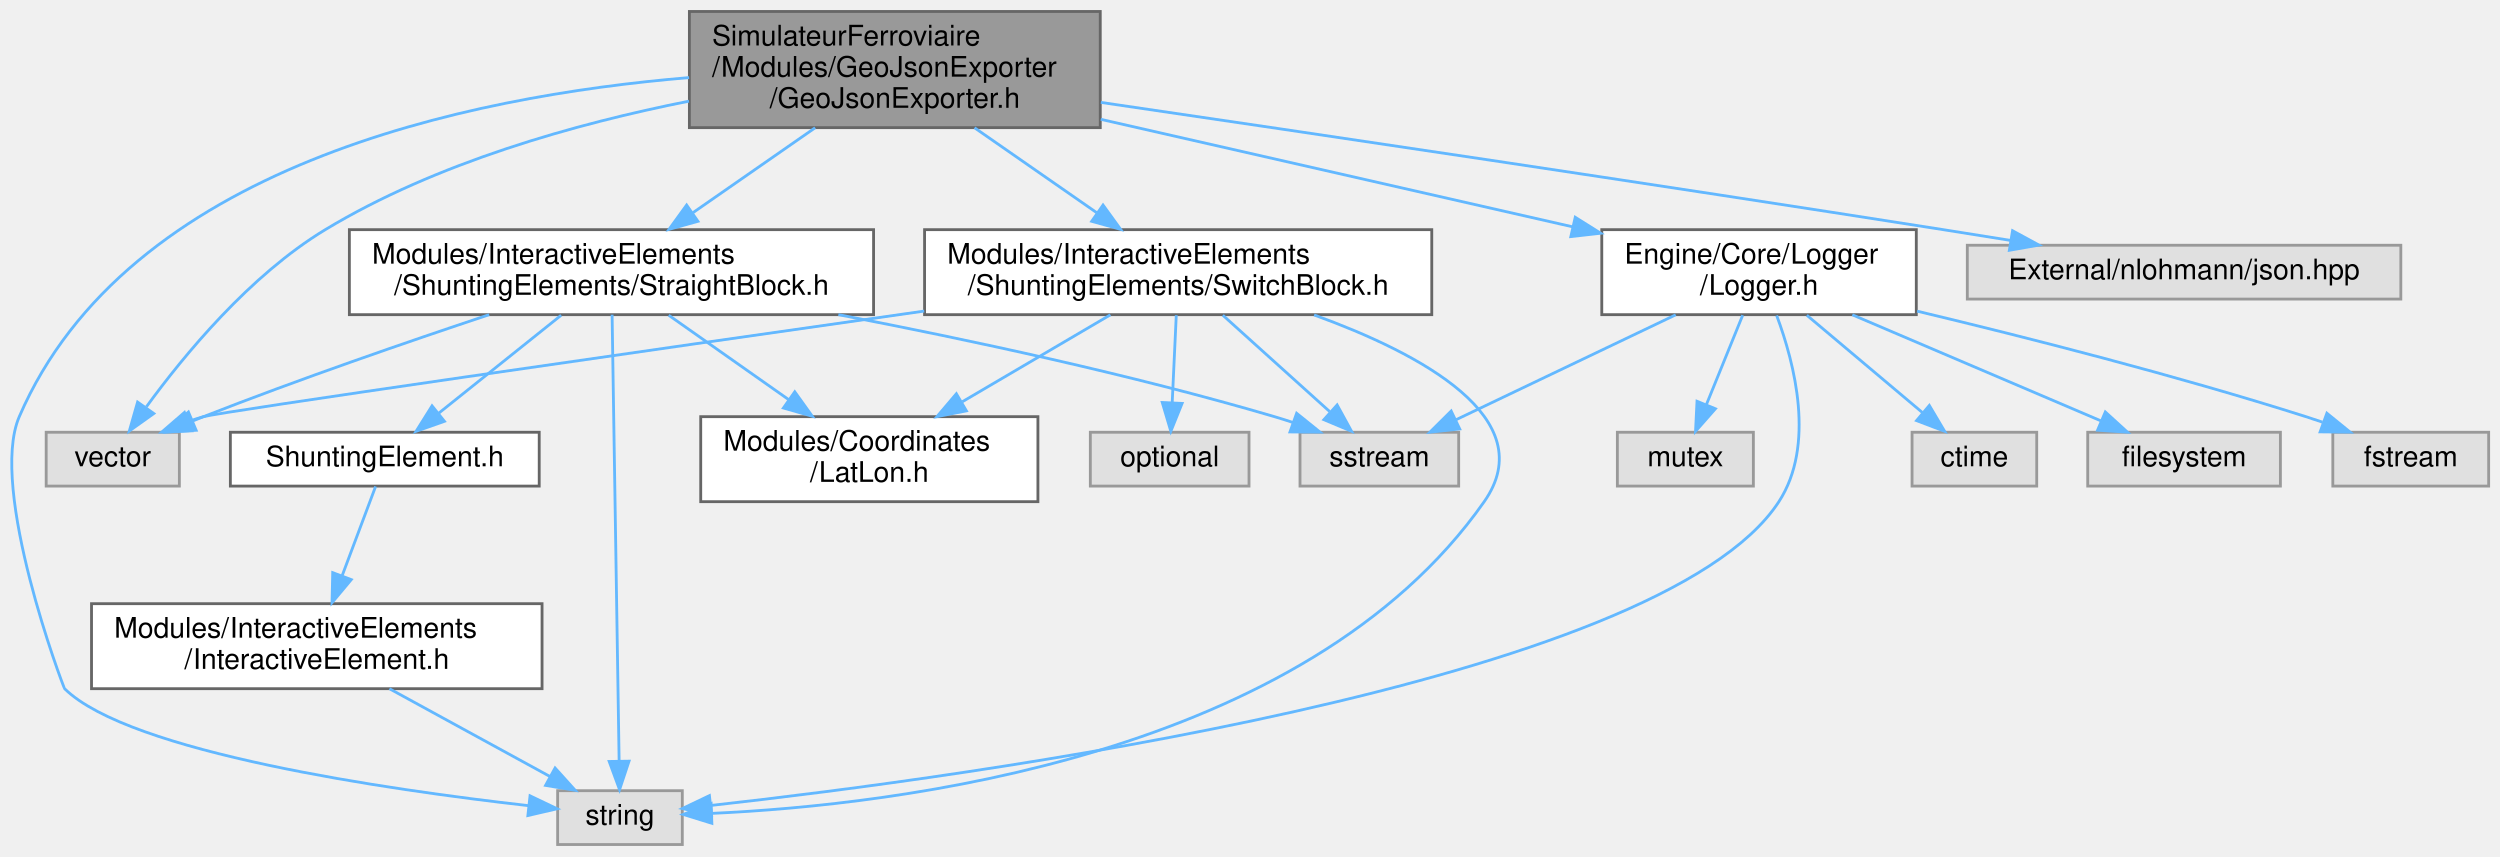
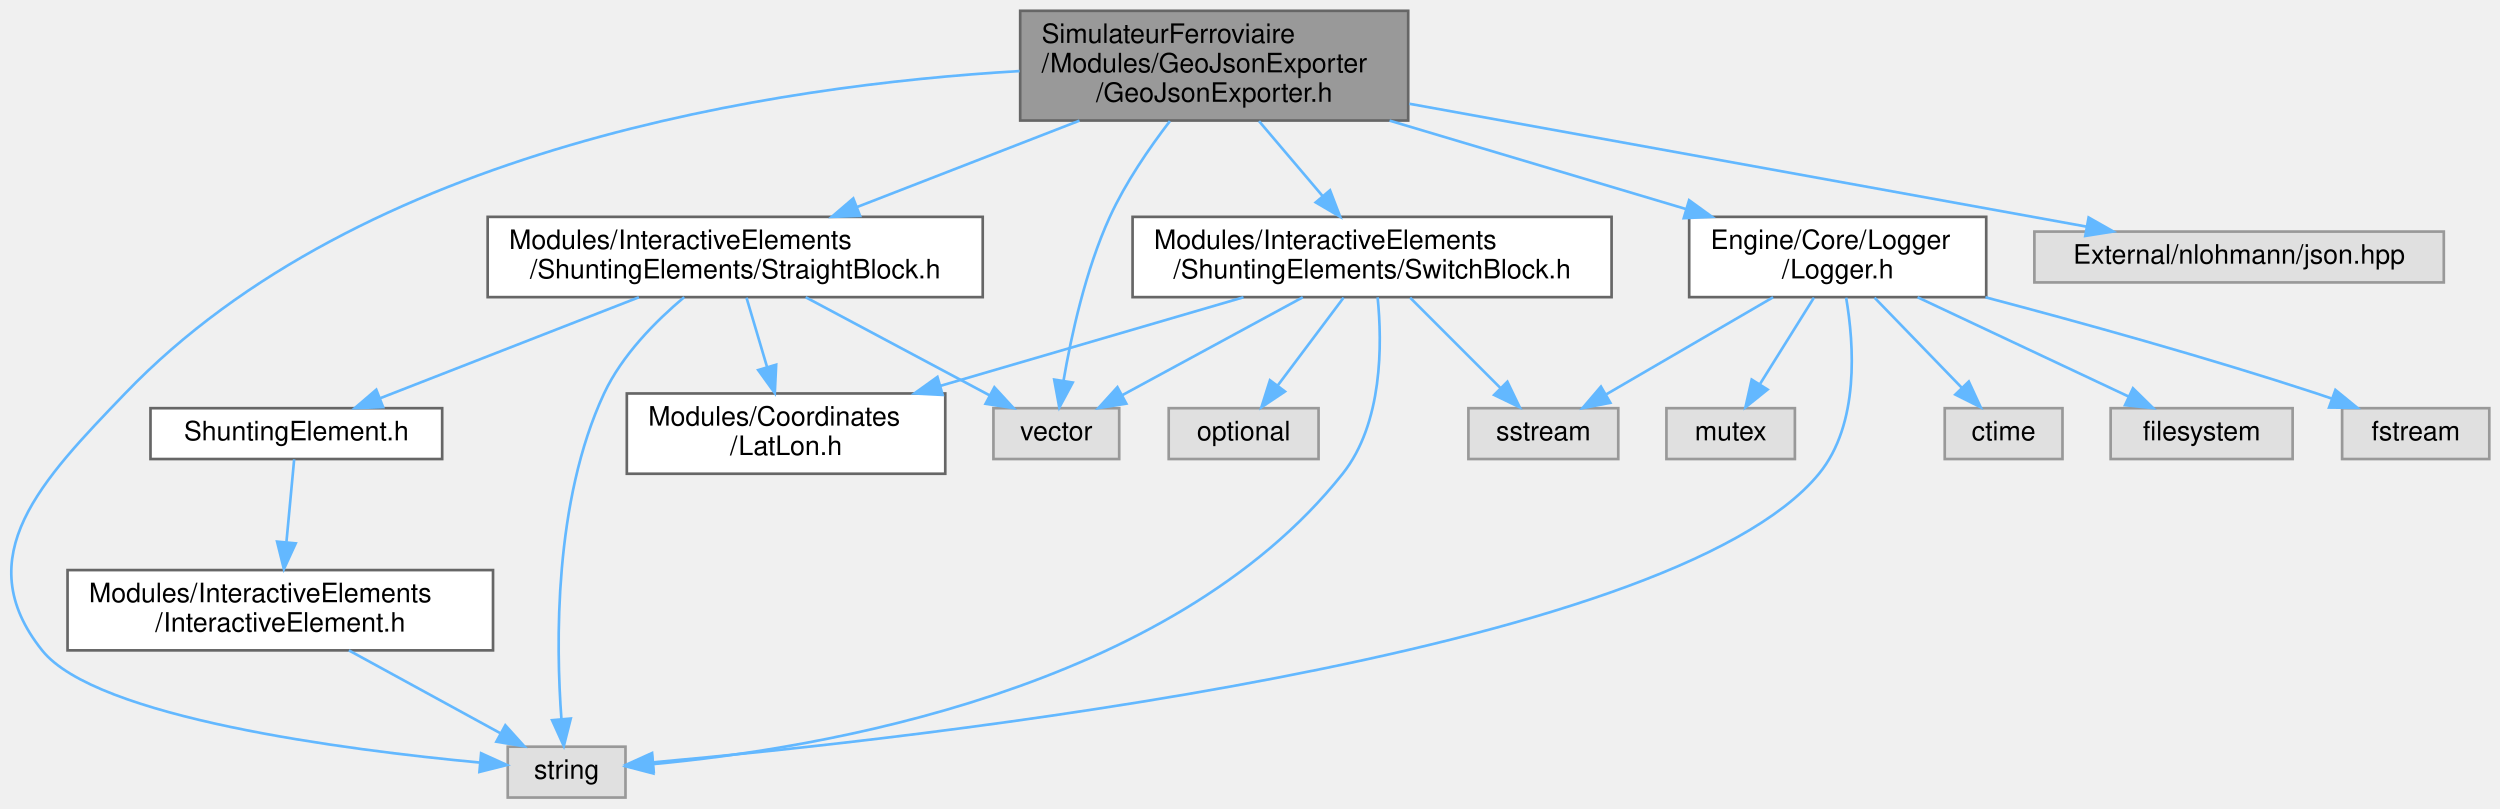
- <svg xmlns="http://www.w3.org/2000/svg" xmlns:xlink="http://www.w3.org/1999/xlink" width="882pt" height="302pt" viewBox="0.00 0.00 882.30 302.00">
+ <svg xmlns="http://www.w3.org/2000/svg" xmlns:xlink="http://www.w3.org/1999/xlink" width="934pt" height="302pt" viewBox="0.00 0.00 934.24 302.00">
  <g id="graph0" class="graph" transform="scale(1 1) rotate(0) translate(4 298)">
    <g id="Node000001" class="node">
      <g id="a_Node000001">
        <a xlink:title="Exporteur de topologie ferroviaire au format GeoJSON.">
-           <polygon fill="#999999" stroke="#666666" points="384.3,-294 239.3,-294 239.3,-253 384.3,-253 384.3,-294" />
-           <text text-anchor="start" x="247.3" y="-282" font-family="Helvetica,sans-Serif" font-size="10.00">SimulateurFerroviaire</text>
-           <text text-anchor="start" x="247.3" y="-271" font-family="Helvetica,sans-Serif" font-size="10.00">/Modules/GeoJsonExporter</text>
-           <text text-anchor="middle" x="311.8" y="-260" font-family="Helvetica,sans-Serif" font-size="10.00">/GeoJsonExporter.h</text>
+           <polygon fill="#999999" stroke="#666666" points="522.24,-294 377.24,-294 377.24,-253 522.24,-253 522.24,-294" />
+           <text text-anchor="start" x="385.24" y="-282" font-family="Helvetica,sans-Serif" font-size="10.00">SimulateurFerroviaire</text>
+           <text text-anchor="start" x="385.24" y="-271" font-family="Helvetica,sans-Serif" font-size="10.00">/Modules/GeoJsonExporter</text>
+           <text text-anchor="middle" x="449.74" y="-260" font-family="Helvetica,sans-Serif" font-size="10.00">/GeoJsonExporter.h</text>
        </a>
      </g>
    </g>
    <g id="Node000002" class="node">
      <g id="a_Node000002">
        <a xlink:title=" ">
-           <polygon fill="#e0e0e0" stroke="#999999" points="236.8,-19 192.8,-19 192.8,0 236.8,0 236.8,-19" />
-           <text text-anchor="middle" x="214.8" y="-7" font-family="Helvetica,sans-Serif" font-size="10.00">string</text>
+           <polygon fill="#e0e0e0" stroke="#999999" points="229.74,-19 185.74,-19 185.74,0 229.74,0 229.74,-19" />
+           <text text-anchor="middle" x="207.74" y="-7" font-family="Helvetica,sans-Serif" font-size="10.00">string</text>
        </a>
      </g>
    </g>
    <g id="edge1_Node000001_Node000002" class="edge">
      <g id="a_edge1_Node000001_Node000002">
        <a xlink:title=" ">
-           <path fill="none" stroke="#63b8ff" d="M239.2,-270.67C160.46,-264.09 40.89,-239.25 2.8,-151 -8.17,-125.57 18.44,-55.36 18.8,-55 41.66,-32.47 132.91,-19.34 182.43,-13.73" />
-           <polygon fill="#63b8ff" stroke="#63b8ff" points="183.06,-17.19 192.62,-12.62 182.3,-10.23 183.06,-17.19" />
+           <path fill="none" stroke="#63b8ff" d="M377.01,-271.48C285.92,-266.14 131.12,-243 42.74,-151 11.68,-118.67 -16.23,-90.04 11.74,-55 31.86,-29.8 125.12,-17.79 175.4,-13.06" />
+           <polygon fill="#63b8ff" stroke="#63b8ff" points="175.79,-16.54 185.44,-12.16 175.16,-9.57 175.79,-16.54" />
        </a>
      </g>
    </g>
    <g id="Node000003" class="node">
      <g id="a_Node000003">
        <a xlink:title=" ">
-           <polygon fill="#e0e0e0" stroke="#999999" points="59.3,-145.5 12.3,-145.5 12.3,-126.5 59.3,-126.5 59.3,-145.5" />
-           <text text-anchor="middle" x="35.8" y="-133.5" font-family="Helvetica,sans-Serif" font-size="10.00">vector</text>
+           <polygon fill="#e0e0e0" stroke="#999999" points="414.24,-145.5 367.24,-145.5 367.24,-126.5 414.24,-126.5 414.24,-145.5" />
+           <text text-anchor="middle" x="390.74" y="-133.5" font-family="Helvetica,sans-Serif" font-size="10.00">vector</text>
        </a>
      </g>
    </g>
    <g id="edge2_Node000001_Node000003" class="edge">
      <g id="a_edge2_Node000001_Node000003">
        <a xlink:title=" ">
-           <path fill="none" stroke="#63b8ff" d="M239.15,-262.35C199.14,-254.4 149.84,-240.59 110.8,-217 84.16,-200.9 60.95,-172.73 47.66,-154.48" />
-           <polygon fill="#63b8ff" stroke="#63b8ff" points="50.28,-152.11 41.65,-145.96 44.56,-156.15 50.28,-152.11" />
+           <path fill="none" stroke="#63b8ff" d="M433.19,-252.78C425.4,-242.63 416.57,-229.75 410.74,-217 401.65,-197.11 396.29,-172.47 393.44,-155.84" />
+           <polygon fill="#63b8ff" stroke="#63b8ff" points="396.87,-155.09 391.86,-145.75 389.95,-156.18 396.87,-155.09" />
        </a>
      </g>
    </g>
    <g id="Node000004" class="node">
      <g id="a_Node000004">
        <a xlink:href="StraightBlock_8h.html" target="_top" xlink:title="Modèle de domaine d'un bloc de voie droite (Straight).">
-           <polygon fill="white" stroke="#666666" points="304.3,-217 119.3,-217 119.3,-187 304.3,-187 304.3,-217" />
-           <text text-anchor="start" x="127.3" y="-205" font-family="Helvetica,sans-Serif" font-size="10.00">Modules/InteractiveElements</text>
-           <text text-anchor="middle" x="211.8" y="-194" font-family="Helvetica,sans-Serif" font-size="10.00">/ShuntingElements/StraightBlock.h</text>
+           <polygon fill="white" stroke="#666666" points="363.24,-217 178.24,-217 178.24,-187 363.24,-187 363.24,-217" />
+           <text text-anchor="start" x="186.24" y="-205" font-family="Helvetica,sans-Serif" font-size="10.00">Modules/InteractiveElements</text>
+           <text text-anchor="middle" x="270.74" y="-194" font-family="Helvetica,sans-Serif" font-size="10.00">/ShuntingElements/StraightBlock.h</text>
        </a>
      </g>
    </g>
    <g id="edge3_Node000001_Node000004" class="edge">
      <g id="a_edge3_Node000001_Node000004">
        <a xlink:title=" ">
-           <path fill="none" stroke="#63b8ff" d="M283.68,-252.96C270.22,-243.6 254.13,-232.42 240.58,-223.01" />
-           <polygon fill="#63b8ff" stroke="#63b8ff" points="242.31,-219.95 232.11,-217.11 238.32,-225.69 242.31,-219.95" />
-         </a>
-       </g>
-     </g>
-     <g id="Node000009" class="node">
-       <g id="a_Node000009">
-         <a xlink:href="SwitchBlock_8h.html" target="_top" xlink:title="Modèle de domaine d'un aiguillage ferroviaire à 3 branches (Switch).">
-           <polygon fill="white" stroke="#666666" points="501.3,-217 322.3,-217 322.3,-187 501.3,-187 501.3,-217" />
-           <text text-anchor="start" x="330.3" y="-205" font-family="Helvetica,sans-Serif" font-size="10.00">Modules/InteractiveElements</text>
-           <text text-anchor="middle" x="411.8" y="-194" font-family="Helvetica,sans-Serif" font-size="10.00">/ShuntingElements/SwitchBlock.h</text>
-         </a>
-       </g>
-     </g>
-     <g id="edge11_Node000001_Node000009" class="edge">
-       <g id="a_edge11_Node000001_Node000009">
-         <a xlink:title=" ">
-           <path fill="none" stroke="#63b8ff" d="M339.92,-252.96C353.38,-243.6 369.47,-232.42 383.02,-223.01" />
-           <polygon fill="#63b8ff" stroke="#63b8ff" points="385.28,-225.69 391.49,-217.11 381.28,-219.95 385.28,-225.69" />
+           <path fill="none" stroke="#63b8ff" d="M399.4,-252.96C373.27,-242.81 341.59,-230.51 316.21,-220.65" />
+           <polygon fill="#63b8ff" stroke="#63b8ff" points="317.4,-217.36 306.81,-217 314.86,-223.89 317.4,-217.36" />
+         </a>
+       </g>
+     </g>
+     <g id="Node000008" class="node">
+       <g id="a_Node000008">
+         <a xlink:href="SwitchBlock_8h.html" target="_top" xlink:title="Modèle de domaine d'un aiguillage ferroviaire à 3 branches.">
+           <polygon fill="white" stroke="#666666" points="598.24,-217 419.24,-217 419.24,-187 598.24,-187 598.24,-217" />
+           <text text-anchor="start" x="427.24" y="-205" font-family="Helvetica,sans-Serif" font-size="10.00">Modules/InteractiveElements</text>
+           <text text-anchor="middle" x="508.74" y="-194" font-family="Helvetica,sans-Serif" font-size="10.00">/ShuntingElements/SwitchBlock.h</text>
+         </a>
+       </g>
+     </g>
+     <g id="edge10_Node000001_Node000008" class="edge">
+       <g id="a_edge10_Node000001_Node000008">
+         <a xlink:title=" ">
+           <path fill="none" stroke="#63b8ff" d="M466.49,-252.77C473.9,-244.04 482.63,-233.75 490.23,-224.8" />
+           <polygon fill="#63b8ff" stroke="#63b8ff" points="493.02,-226.93 496.82,-217.04 487.68,-222.4 493.02,-226.93" />
        </a>
      </g>
    </g>
    <g id="Node000011" class="node">
      <g id="a_Node000011">
        <a xlink:href="Logger_8h.html" target="_top" xlink:title="Système de journalisation à 5 niveaux de trace, un fichier par moteur.">
-           <polygon fill="white" stroke="#666666" points="672.3,-217 561.3,-217 561.3,-187 672.3,-187 672.3,-217" />
-           <text text-anchor="start" x="569.3" y="-205" font-family="Helvetica,sans-Serif" font-size="10.00">Engine/Core/Logger</text>
-           <text text-anchor="middle" x="616.8" y="-194" font-family="Helvetica,sans-Serif" font-size="10.00">/Logger.h</text>
-         </a>
-       </g>
-     </g>
-     <g id="edge17_Node000001_Node000011" class="edge">
-       <g id="a_edge17_Node000001_Node000011">
-         <a xlink:title=" ">
-           <path fill="none" stroke="#63b8ff" d="M384.47,-255.94C435.07,-244.41 502.01,-229.16 551.04,-217.99" />
-           <polygon fill="#63b8ff" stroke="#63b8ff" points="551.93,-221.37 560.9,-215.74 550.38,-214.55 551.93,-221.37" />
+           <polygon fill="white" stroke="#666666" points="738.24,-217 627.24,-217 627.24,-187 738.24,-187 738.24,-217" />
+           <text text-anchor="start" x="635.24" y="-205" font-family="Helvetica,sans-Serif" font-size="10.00">Engine/Core/Logger</text>
+           <text text-anchor="middle" x="682.74" y="-194" font-family="Helvetica,sans-Serif" font-size="10.00">/Logger.h</text>
+         </a>
+       </g>
+     </g>
+     <g id="edge16_Node000001_Node000011" class="edge">
+       <g id="a_edge16_Node000001_Node000011">
+         <a xlink:title=" ">
+           <path fill="none" stroke="#63b8ff" d="M515.27,-252.96C550.18,-242.54 592.7,-229.86 626.17,-219.88" />
+           <polygon fill="#63b8ff" stroke="#63b8ff" points="627.21,-223.22 635.79,-217 625.21,-216.51 627.21,-223.22" />
        </a>
      </g>
    </g>
    <g id="Node000016" class="node">
      <g id="a_Node000016">
        <a xlink:title=" ">
-           <polygon fill="#e0e0e0" stroke="#999999" points="843.3,-211.5 690.3,-211.5 690.3,-192.5 843.3,-192.5 843.3,-211.5" />
-           <text text-anchor="middle" x="766.8" y="-199.5" font-family="Helvetica,sans-Serif" font-size="10.00">External/nlohmann/json.hpp</text>
-         </a>
-       </g>
-     </g>
-     <g id="edge24_Node000001_Node000016" class="edge">
-       <g id="a_edge24_Node000001_Node000016">
-         <a xlink:title=" ">
-           <path fill="none" stroke="#63b8ff" d="M384.51,-261.91C459.16,-250.96 578.65,-233.23 681.8,-217 689.49,-215.79 697.56,-214.49 705.55,-213.2" />
-           <polygon fill="#63b8ff" stroke="#63b8ff" points="706.27,-216.62 715.58,-211.56 705.14,-209.72 706.27,-216.62" />
-         </a>
-       </g>
-     </g>
-     <g id="edge5_Node000004_Node000002" class="edge">
-       <g id="a_edge5_Node000004_Node000002">
-         <a xlink:title=" ">
-           <path fill="none" stroke="#63b8ff" d="M212.02,-186.99C212.55,-153.35 213.89,-67.97 214.5,-29.64" />
-           <polygon fill="#63b8ff" stroke="#63b8ff" points="218,-29.42 214.66,-19.36 211,-29.31 218,-29.42" />
-         </a>
-       </g>
-     </g>
-     <g id="edge6_Node000004_Node000003" class="edge">
-       <g id="a_edge6_Node000004_Node000003">
-         <a xlink:title=" ">
-           <path fill="none" stroke="#63b8ff" d="M168.63,-186.99C139.86,-177.42 101.31,-164.13 67.8,-151 66.59,-150.53 65.36,-150.04 64.13,-149.53" />
-           <polygon fill="#63b8ff" stroke="#63b8ff" points="65.22,-146.2 54.65,-145.54 62.5,-152.65 65.22,-146.2" />
+           <polygon fill="#e0e0e0" stroke="#999999" points="909.24,-211.5 756.24,-211.5 756.24,-192.5 909.24,-192.5 909.24,-211.5" />
+           <text text-anchor="middle" x="832.74" y="-199.5" font-family="Helvetica,sans-Serif" font-size="10.00">External/nlohmann/json.hpp</text>
+         </a>
+       </g>
+     </g>
+     <g id="edge23_Node000001_Node000016" class="edge">
+       <g id="a_edge23_Node000001_Node000016">
+         <a xlink:title=" ">
+           <path fill="none" stroke="#63b8ff" d="M522.68,-259.26C596.28,-245.91 708.39,-225.56 775.72,-213.35" />
+           <polygon fill="#63b8ff" stroke="#63b8ff" points="776.51,-216.76 785.73,-211.53 775.26,-209.87 776.51,-216.76" />
+         </a>
+       </g>
+     </g>
+     <g id="edge4_Node000004_Node000002" class="edge">
+       <g id="a_edge4_Node000004_Node000002">
+         <a xlink:title=" ">
+           <path fill="none" stroke="#63b8ff" d="M251.68,-186.99C240.96,-177.98 228.43,-165.31 221.74,-151 202.95,-110.79 203.73,-57.18 205.81,-29.24" />
+           <polygon fill="#63b8ff" stroke="#63b8ff" points="209.29,-29.52 206.69,-19.25 202.32,-28.9 209.29,-29.52" />
+         </a>
+       </g>
+     </g>
+     <g id="edge5_Node000004_Node000003" class="edge">
+       <g id="a_edge5_Node000004_Node000003">
+         <a xlink:title=" ">
+           <path fill="none" stroke="#63b8ff" d="M297.08,-186.95C317.56,-176.03 345.8,-160.97 365.9,-150.25" />
+           <polygon fill="#63b8ff" stroke="#63b8ff" points="367.6,-153.31 374.77,-145.52 364.3,-147.14 367.6,-153.31" />
        </a>
      </g>
    </g>
    <g id="Node000005" class="node">
      <g id="a_Node000005">
-         <a xlink:title=" ">
-           <polygon fill="#e0e0e0" stroke="#999999" points="510.8,-145.5 454.8,-145.5 454.8,-126.5 510.8,-126.5 510.8,-145.5" />
-           <text text-anchor="middle" x="482.8" y="-133.5" font-family="Helvetica,sans-Serif" font-size="10.00">sstream</text>
-         </a>
-       </g>
-     </g>
-     <g id="edge4_Node000004_Node000005" class="edge">
-       <g id="a_edge4_Node000004_Node000005">
-         <a xlink:title=" ">
-           <path fill="none" stroke="#63b8ff" d="M291.88,-187C337.43,-178.26 395.29,-165.86 445.8,-151 447.94,-150.37 450.13,-149.67 452.33,-148.94" />
-           <polygon fill="#63b8ff" stroke="#63b8ff" points="453.61,-152.2 461.86,-145.55 451.26,-145.61 453.61,-152.2" />
+         <a xlink:href="ShuntingElement_8h.html" target="_top" xlink:title="Interface abstraite pour tous les éléments de shuntage ferroviaire.">
+           <polygon fill="white" stroke="#666666" points="161.24,-145.5 52.24,-145.5 52.24,-126.5 161.24,-126.5 161.24,-145.5" />
+           <text text-anchor="middle" x="106.74" y="-133.5" font-family="Helvetica,sans-Serif" font-size="10.00">ShuntingElement.h</text>
+         </a>
+       </g>
+     </g>
+     <g id="edge6_Node000004_Node000005" class="edge">
+       <g id="a_edge6_Node000004_Node000005">
+         <a xlink:title=" ">
+           <path fill="none" stroke="#63b8ff" d="M234.75,-186.95C205.86,-175.68 165.71,-160.01 138.12,-149.25" />
+           <polygon fill="#63b8ff" stroke="#63b8ff" points="139.16,-145.89 128.57,-145.52 136.61,-152.41 139.16,-145.89" />
+         </a>
+       </g>
+     </g>
+     <g id="Node000007" class="node">
+       <g id="a_Node000007">
+         <a xlink:href="LatLon_8h.html" target="_top" xlink:title="Représentation d'une coordonnée géographique WGS-84 (latitude, longitude).">
+           <polygon fill="white" stroke="#666666" points="349.24,-151 230.24,-151 230.24,-121 349.24,-121 349.24,-151" />
+           <text text-anchor="start" x="238.24" y="-139" font-family="Helvetica,sans-Serif" font-size="10.00">Modules/Coordinates</text>
+           <text text-anchor="middle" x="289.74" y="-128" font-family="Helvetica,sans-Serif" font-size="10.00">/LatLon.h</text>
+         </a>
+       </g>
+     </g>
+     <g id="edge9_Node000004_Node000007" class="edge">
+       <g id="a_edge9_Node000004_Node000007">
+         <a xlink:title=" ">
+           <path fill="none" stroke="#63b8ff" d="M274.96,-186.8C277.22,-179.17 280.07,-169.57 282.66,-160.84" />
+           <polygon fill="#63b8ff" stroke="#63b8ff" points="286.05,-161.75 285.54,-151.16 279.34,-159.75 286.05,-161.75" />
        </a>
      </g>
    </g>
    <g id="Node000006" class="node">
      <g id="a_Node000006">
-         <a xlink:href="ShuntingElement_8h.html" target="_top" xlink:title="Interface abstraite pour tous les éléments de shuntage ferroviaire.">
-           <polygon fill="white" stroke="#666666" points="186.3,-145.5 77.3,-145.5 77.3,-126.5 186.3,-126.5 186.3,-145.5" />
-           <text text-anchor="middle" x="131.8" y="-133.5" font-family="Helvetica,sans-Serif" font-size="10.00">ShuntingElement.h</text>
-         </a>
-       </g>
-     </g>
-     <g id="edge7_Node000004_Node000006" class="edge">
-       <g id="a_edge7_Node000004_Node000006">
-         <a xlink:title=" ">
-           <path fill="none" stroke="#63b8ff" d="M194.04,-186.8C181.21,-176.53 163.88,-162.67 150.77,-152.18" />
-           <polygon fill="#63b8ff" stroke="#63b8ff" points="152.85,-149.36 142.85,-145.84 148.48,-154.82 152.85,-149.36" />
-         </a>
-       </g>
-     </g>
-     <g id="Node000008" class="node">
-       <g id="a_Node000008">
-         <a xlink:href="LatLon_8h.html" target="_top" xlink:title="Représentation d'une coordonnée géographique WGS-84 (latitude, longitude).">
-           <polygon fill="white" stroke="#666666" points="362.3,-151 243.3,-151 243.3,-121 362.3,-121 362.3,-151" />
-           <text text-anchor="start" x="251.3" y="-139" font-family="Helvetica,sans-Serif" font-size="10.00">Modules/Coordinates</text>
-           <text text-anchor="middle" x="302.8" y="-128" font-family="Helvetica,sans-Serif" font-size="10.00">/LatLon.h</text>
-         </a>
-       </g>
-     </g>
-     <g id="edge10_Node000004_Node000008" class="edge">
-       <g id="a_edge10_Node000004_Node000008">
-         <a xlink:title=" ">
-           <path fill="none" stroke="#63b8ff" d="M232,-186.8C244.48,-178.01 260.7,-166.61 274.46,-156.93" />
-           <polygon fill="#63b8ff" stroke="#63b8ff" points="276.49,-159.78 282.66,-151.16 272.47,-154.05 276.49,-159.78" />
-         </a>
-       </g>
-     </g>
-     <g id="Node000007" class="node">
-       <g id="a_Node000007">
        <a xlink:href="InteractiveElement_8h.html" target="_top" xlink:title="Classe de base abstraite pour tous les éléments interactifs ferroviaires.">
-           <polygon fill="white" stroke="#666666" points="187.3,-85 28.3,-85 28.3,-55 187.3,-55 187.3,-85" />
-           <text text-anchor="start" x="36.3" y="-73" font-family="Helvetica,sans-Serif" font-size="10.00">Modules/InteractiveElements</text>
-           <text text-anchor="middle" x="107.8" y="-62" font-family="Helvetica,sans-Serif" font-size="10.00">/InteractiveElement.h</text>
-         </a>
-       </g>
-     </g>
-     <g id="edge8_Node000006_Node000007" class="edge">
-       <g id="a_edge8_Node000006_Node000007">
-         <a xlink:title=" ">
-           <path fill="none" stroke="#63b8ff" d="M128.56,-126.37C125.55,-118.32 120.9,-105.94 116.77,-94.93" />
-           <polygon fill="#63b8ff" stroke="#63b8ff" points="119.97,-93.49 113.18,-85.36 113.42,-95.95 119.97,-93.49" />
-         </a>
-       </g>
-     </g>
-     <g id="edge9_Node000007_Node000002" class="edge">
-       <g id="a_edge9_Node000007_Node000002">
-         <a xlink:title=" ">
-           <path fill="none" stroke="#63b8ff" d="M133.43,-54.99C150.64,-45.58 173.2,-33.24 190.2,-23.95" />
-           <polygon fill="#63b8ff" stroke="#63b8ff" points="191.9,-27.01 199,-19.14 188.54,-20.87 191.9,-27.01" />
-         </a>
-       </g>
-     </g>
-     <g id="edge14_Node000009_Node000002" class="edge">
-       <g id="a_edge14_Node000009_Node000002">
-         <a xlink:title=" ">
-           <path fill="none" stroke="#63b8ff" d="M459.77,-186.9C497.44,-173.25 540.37,-150.32 519.8,-121 456.54,-30.8 311.88,-13.93 247.15,-10.99" />
-           <polygon fill="#63b8ff" stroke="#63b8ff" points="247.23,-7.49 237.11,-10.62 246.97,-14.48 247.23,-7.49" />
-         </a>
-       </g>
-     </g>
-     <g id="edge15_Node000009_Node000003" class="edge">
-       <g id="a_edge15_Node000009_Node000003">
-         <a xlink:title=" ">
-           <path fill="none" stroke="#63b8ff" d="M322.18,-188.27C222.32,-174.04 73.94,-152.75 67.8,-151 66.12,-150.52 64.41,-149.97 62.69,-149.37" />
-           <polygon fill="#63b8ff" stroke="#63b8ff" points="63.68,-146 53.09,-145.57 61.1,-152.5 63.68,-146" />
-         </a>
-       </g>
-     </g>
-     <g id="edge13_Node000009_Node000005" class="edge">
-       <g id="a_edge13_Node000009_Node000005">
-         <a xlink:title=" ">
-           <path fill="none" stroke="#63b8ff" d="M427.56,-186.8C438.73,-176.72 453.74,-163.19 465.29,-152.78" />
-           <polygon fill="#63b8ff" stroke="#63b8ff" points="467.9,-155.14 472.99,-145.84 463.22,-149.94 467.9,-155.14" />
-         </a>
-       </g>
-     </g>
-     <g id="edge16_Node000009_Node000008" class="edge">
-       <g id="a_edge16_Node000009_Node000008">
-         <a xlink:title=" ">
-           <path fill="none" stroke="#63b8ff" d="M387.88,-186.95C372.55,-177.95 352.44,-166.14 335.62,-156.27" />
-           <polygon fill="#63b8ff" stroke="#63b8ff" points="337.06,-153.06 326.66,-151.01 333.52,-159.09 337.06,-153.06" />
+           <polygon fill="white" stroke="#666666" points="180.24,-85 21.24,-85 21.24,-55 180.24,-55 180.24,-85" />
+           <text text-anchor="start" x="29.24" y="-73" font-family="Helvetica,sans-Serif" font-size="10.00">Modules/InteractiveElements</text>
+           <text text-anchor="middle" x="100.74" y="-62" font-family="Helvetica,sans-Serif" font-size="10.00">/InteractiveElement.h</text>
+         </a>
+       </g>
+     </g>
+     <g id="edge7_Node000005_Node000006" class="edge">
+       <g id="a_edge7_Node000005_Node000006">
+         <a xlink:title=" ">
+           <path fill="none" stroke="#63b8ff" d="M105.93,-126.37C105.19,-118.49 104.07,-106.45 103.05,-95.6" />
+           <polygon fill="#63b8ff" stroke="#63b8ff" points="106.51,-94.99 102.09,-85.36 99.54,-95.64 106.51,-94.99" />
+         </a>
+       </g>
+     </g>
+     <g id="edge8_Node000006_Node000002" class="edge">
+       <g id="a_edge8_Node000006_Node000002">
+         <a xlink:title=" ">
+           <path fill="none" stroke="#63b8ff" d="M126.37,-54.99C143.59,-45.58 166.14,-33.24 183.14,-23.95" />
+           <polygon fill="#63b8ff" stroke="#63b8ff" points="184.84,-27.01 191.94,-19.14 181.49,-20.87 184.84,-27.01" />
+         </a>
+       </g>
+     </g>
+     <g id="edge13_Node000008_Node000002" class="edge">
+       <g id="a_edge13_Node000008_Node000002">
+         <a xlink:title=" ">
+           <path fill="none" stroke="#63b8ff" d="M510.81,-186.91C512.56,-169.5 512.75,-139.88 497.74,-121 433.06,-39.64 301.18,-18.15 240.11,-12.5" />
+           <polygon fill="#63b8ff" stroke="#63b8ff" points="240.16,-8.99 229.9,-11.65 239.58,-15.97 240.16,-8.99" />
+         </a>
+       </g>
+     </g>
+     <g id="edge14_Node000008_Node000003" class="edge">
+       <g id="a_edge14_Node000008_Node000003">
+         <a xlink:title=" ">
+           <path fill="none" stroke="#63b8ff" d="M482.85,-186.95C462.79,-176.08 435.19,-161.11 415.44,-150.4" />
+           <polygon fill="#63b8ff" stroke="#63b8ff" points="416.9,-147.21 406.45,-145.52 413.57,-153.36 416.9,-147.21" />
+         </a>
+       </g>
+     </g>
+     <g id="edge15_Node000008_Node000007" class="edge">
+       <g id="a_edge15_Node000008_Node000007">
+         <a xlink:title=" ">
+           <path fill="none" stroke="#63b8ff" d="M460.68,-186.95C427.31,-177.2 382.67,-164.16 347.38,-153.84" />
+           <polygon fill="#63b8ff" stroke="#63b8ff" points="348.27,-150.46 337.69,-151.01 346.31,-157.18 348.27,-150.46" />
+         </a>
+       </g>
+     </g>
+     <g id="Node000009" class="node">
+       <g id="a_Node000009">
+         <a xlink:title=" ">
+           <polygon fill="#e0e0e0" stroke="#999999" points="488.74,-145.5 432.74,-145.5 432.74,-126.5 488.74,-126.5 488.74,-145.5" />
+           <text text-anchor="middle" x="460.74" y="-133.5" font-family="Helvetica,sans-Serif" font-size="10.00">optional</text>
+         </a>
+       </g>
+     </g>
+     <g id="edge11_Node000008_Node000009" class="edge">
+       <g id="a_edge11_Node000008_Node000009">
+         <a xlink:title=" ">
+           <path fill="none" stroke="#63b8ff" d="M498.09,-186.8C490.83,-177.11 481.17,-164.24 473.5,-154.01" />
+           <polygon fill="#63b8ff" stroke="#63b8ff" points="476.18,-151.74 467.38,-145.84 470.58,-155.94 476.18,-151.74" />
        </a>
      </g>
    </g>
    <g id="Node000010" class="node">
      <g id="a_Node000010">
        <a xlink:title=" ">
-           <polygon fill="#e0e0e0" stroke="#999999" points="436.8,-145.5 380.8,-145.5 380.8,-126.5 436.8,-126.5 436.8,-145.5" />
-           <text text-anchor="middle" x="408.8" y="-133.5" font-family="Helvetica,sans-Serif" font-size="10.00">optional</text>
-         </a>
-       </g>
-     </g>
-     <g id="edge12_Node000009_Node000010" class="edge">
-       <g id="a_edge12_Node000009_Node000010">
-         <a xlink:title=" ">
-           <path fill="none" stroke="#63b8ff" d="M411.13,-186.8C410.71,-177.7 410.15,-165.79 409.69,-155.9" />
-           <polygon fill="#63b8ff" stroke="#63b8ff" points="413.18,-155.67 409.21,-145.84 406.19,-156 413.18,-155.67" />
-         </a>
-       </g>
-     </g>
-     <g id="edge23_Node000011_Node000002" class="edge">
-       <g id="a_edge23_Node000011_Node000002">
-         <a xlink:title=" ">
-           <path fill="none" stroke="#63b8ff" d="M623.02,-186.71C629.4,-169.63 636.73,-140.87 623.8,-121 581.88,-56.58 335.79,-23.69 246.85,-13.79" />
-           <polygon fill="#63b8ff" stroke="#63b8ff" points="247.13,-10.3 236.81,-12.7 246.37,-17.26 247.13,-10.3" />
-         </a>
-       </g>
-     </g>
-     <g id="edge22_Node000011_Node000005" class="edge">
-       <g id="a_edge22_Node000011_Node000005">
-         <a xlink:title=" ">
-           <path fill="none" stroke="#63b8ff" d="M587.39,-186.95C564.31,-175.93 532.42,-160.7 509.94,-149.96" />
-           <polygon fill="#63b8ff" stroke="#63b8ff" points="511.16,-146.67 500.63,-145.52 508.15,-152.99 511.16,-146.67" />
+           <polygon fill="#e0e0e0" stroke="#999999" points="600.74,-145.5 544.74,-145.5 544.74,-126.5 600.74,-126.5 600.74,-145.5" />
+           <text text-anchor="middle" x="572.74" y="-133.5" font-family="Helvetica,sans-Serif" font-size="10.00">sstream</text>
+         </a>
+       </g>
+     </g>
+     <g id="edge12_Node000008_Node000010" class="edge">
+       <g id="a_edge12_Node000008_Node000010">
+         <a xlink:title=" ">
+           <path fill="none" stroke="#63b8ff" d="M522.95,-186.8C532.92,-176.82 546.29,-163.46 556.66,-153.09" />
+           <polygon fill="#63b8ff" stroke="#63b8ff" points="559.3,-155.39 563.9,-145.84 554.35,-150.44 559.3,-155.39" />
+         </a>
+       </g>
+     </g>
+     <g id="edge22_Node000011_Node000002" class="edge">
+       <g id="a_edge22_Node000011_Node000002">
+         <a xlink:title=" ">
+           <path fill="none" stroke="#63b8ff" d="M685.89,-186.8C688.88,-169.28 690.95,-139.54 675.74,-121 619.73,-52.72 336.65,-21.83 240.08,-13.16" />
+           <polygon fill="#63b8ff" stroke="#63b8ff" points="240.29,-9.67 230.03,-12.28 239.68,-16.64 240.29,-9.67" />
+         </a>
+       </g>
+     </g>
+     <g id="edge21_Node000011_Node000010" class="edge">
+       <g id="a_edge21_Node000011_Node000010">
+         <a xlink:title=" ">
+           <path fill="none" stroke="#63b8ff" d="M658.6,-186.95C640.08,-176.18 614.64,-161.38 596.27,-150.69" />
+           <polygon fill="#63b8ff" stroke="#63b8ff" points="597.78,-147.52 587.38,-145.52 594.26,-153.57 597.78,-147.52" />
        </a>
      </g>
    </g>
    <g id="Node000012" class="node">
      <g id="a_Node000012">
        <a xlink:title=" ">
-           <polygon fill="#e0e0e0" stroke="#999999" points="714.8,-145.5 670.8,-145.5 670.8,-126.5 714.8,-126.5 714.8,-145.5" />
-           <text text-anchor="middle" x="692.8" y="-133.5" font-family="Helvetica,sans-Serif" font-size="10.00">ctime</text>
-         </a>
-       </g>
-     </g>
-     <g id="edge18_Node000011_Node000012" class="edge">
-       <g id="a_edge18_Node000011_Node000012">
-         <a xlink:title=" ">
-           <path fill="none" stroke="#63b8ff" d="M633.67,-186.8C645.75,-176.62 662.01,-162.93 674.42,-152.48" />
-           <polygon fill="#63b8ff" stroke="#63b8ff" points="676.9,-154.96 682.3,-145.84 672.39,-149.61 676.9,-154.96" />
+           <polygon fill="#e0e0e0" stroke="#999999" points="766.74,-145.5 722.74,-145.5 722.74,-126.5 766.74,-126.5 766.74,-145.5" />
+           <text text-anchor="middle" x="744.74" y="-133.5" font-family="Helvetica,sans-Serif" font-size="10.00">ctime</text>
+         </a>
+       </g>
+     </g>
+     <g id="edge17_Node000011_Node000012" class="edge">
+       <g id="a_edge17_Node000011_Node000012">
+         <a xlink:title=" ">
+           <path fill="none" stroke="#63b8ff" d="M696.5,-186.8C706.17,-176.82 719.11,-163.46 729.16,-153.09" />
+           <polygon fill="#63b8ff" stroke="#63b8ff" points="731.73,-155.46 736.17,-145.84 726.7,-150.59 731.73,-155.46" />
        </a>
      </g>
    </g>
    <g id="Node000013" class="node">
      <g id="a_Node000013">
        <a xlink:title=" ">
-           <polygon fill="#e0e0e0" stroke="#999999" points="800.8,-145.5 732.8,-145.5 732.8,-126.5 800.8,-126.5 800.8,-145.5" />
-           <text text-anchor="middle" x="766.8" y="-133.5" font-family="Helvetica,sans-Serif" font-size="10.00">filesystem</text>
-         </a>
-       </g>
-     </g>
-     <g id="edge19_Node000011_Node000013" class="edge">
-       <g id="a_edge19_Node000011_Node000013">
-         <a xlink:title=" ">
-           <path fill="none" stroke="#63b8ff" d="M649.72,-186.95C675.91,-175.78 712.22,-160.29 737.43,-149.53" />
-           <polygon fill="#63b8ff" stroke="#63b8ff" points="739.01,-152.66 746.84,-145.52 736.27,-146.22 739.01,-152.66" />
+           <polygon fill="#e0e0e0" stroke="#999999" points="852.74,-145.5 784.74,-145.5 784.74,-126.5 852.74,-126.5 852.74,-145.5" />
+           <text text-anchor="middle" x="818.74" y="-133.5" font-family="Helvetica,sans-Serif" font-size="10.00">filesystem</text>
+         </a>
+       </g>
+     </g>
+     <g id="edge18_Node000011_Node000013" class="edge">
+       <g id="a_edge18_Node000011_Node000013">
+         <a xlink:title=" ">
+           <path fill="none" stroke="#63b8ff" d="M712.59,-186.95C736.12,-175.88 768.67,-160.56 791.51,-149.82" />
+           <polygon fill="#63b8ff" stroke="#63b8ff" points="793.08,-152.94 800.64,-145.52 790.1,-146.61 793.08,-152.94" />
        </a>
      </g>
    </g>
    <g id="Node000014" class="node">
      <g id="a_Node000014">
        <a xlink:title=" ">
-           <polygon fill="#e0e0e0" stroke="#999999" points="874.3,-145.5 819.3,-145.5 819.3,-126.5 874.3,-126.5 874.3,-145.5" />
-           <text text-anchor="middle" x="846.8" y="-133.5" font-family="Helvetica,sans-Serif" font-size="10.00">fstream</text>
-         </a>
-       </g>
-     </g>
-     <g id="edge20_Node000011_Node000014" class="edge">
-       <g id="a_edge20_Node000011_Node000014">
-         <a xlink:title=" ">
-           <path fill="none" stroke="#63b8ff" d="M672.58,-188.24C711.37,-178.96 764.11,-165.52 809.8,-151 811.71,-150.39 813.67,-149.74 815.64,-149.06" />
-           <polygon fill="#63b8ff" stroke="#63b8ff" points="817.2,-152.22 825.42,-145.54 814.82,-145.64 817.2,-152.22" />
+           <polygon fill="#e0e0e0" stroke="#999999" points="926.24,-145.5 871.24,-145.5 871.24,-126.5 926.24,-126.5 926.24,-145.5" />
+           <text text-anchor="middle" x="898.74" y="-133.5" font-family="Helvetica,sans-Serif" font-size="10.00">fstream</text>
+         </a>
+       </g>
+     </g>
+     <g id="edge19_Node000011_Node000014" class="edge">
+       <g id="a_edge19_Node000011_Node000014">
+         <a xlink:title=" ">
+           <path fill="none" stroke="#63b8ff" d="M737.96,-186.94C773.54,-177.55 820.66,-164.48 861.74,-151 863.6,-150.39 865.51,-149.74 867.42,-149.07" />
+           <polygon fill="#63b8ff" stroke="#63b8ff" points="868.74,-152.32 876.94,-145.62 866.35,-145.74 868.74,-152.32" />
        </a>
      </g>
    </g>
    <g id="Node000015" class="node">
      <g id="a_Node000015">
        <a xlink:title=" ">
-           <polygon fill="#e0e0e0" stroke="#999999" points="614.8,-145.5 566.8,-145.5 566.8,-126.5 614.8,-126.5 614.8,-145.5" />
-           <text text-anchor="middle" x="590.8" y="-133.5" font-family="Helvetica,sans-Serif" font-size="10.00">mutex</text>
-         </a>
-       </g>
-     </g>
-     <g id="edge21_Node000011_Node000015" class="edge">
-       <g id="a_edge21_Node000011_Node000015">
-         <a xlink:title=" ">
-           <path fill="none" stroke="#63b8ff" d="M611.03,-186.8C607.25,-177.5 602.29,-165.27 598.22,-155.26" />
-           <polygon fill="#63b8ff" stroke="#63b8ff" points="601.4,-153.79 594.39,-145.84 594.91,-156.43 601.4,-153.79" />
+           <polygon fill="#e0e0e0" stroke="#999999" points="666.74,-145.5 618.74,-145.5 618.74,-126.5 666.74,-126.5 666.74,-145.5" />
+           <text text-anchor="middle" x="642.74" y="-133.5" font-family="Helvetica,sans-Serif" font-size="10.00">mutex</text>
+         </a>
+       </g>
+     </g>
+     <g id="edge20_Node000011_Node000015" class="edge">
+       <g id="a_edge20_Node000011_Node000015">
+         <a xlink:title=" ">
+           <path fill="none" stroke="#63b8ff" d="M673.86,-186.8C667.93,-177.31 660.09,-164.76 653.76,-154.63" />
+           <polygon fill="#63b8ff" stroke="#63b8ff" points="656.54,-152.47 648.27,-145.84 650.6,-156.18 656.54,-152.47" />
        </a>
      </g>
    </g>
  </g>
</svg>
